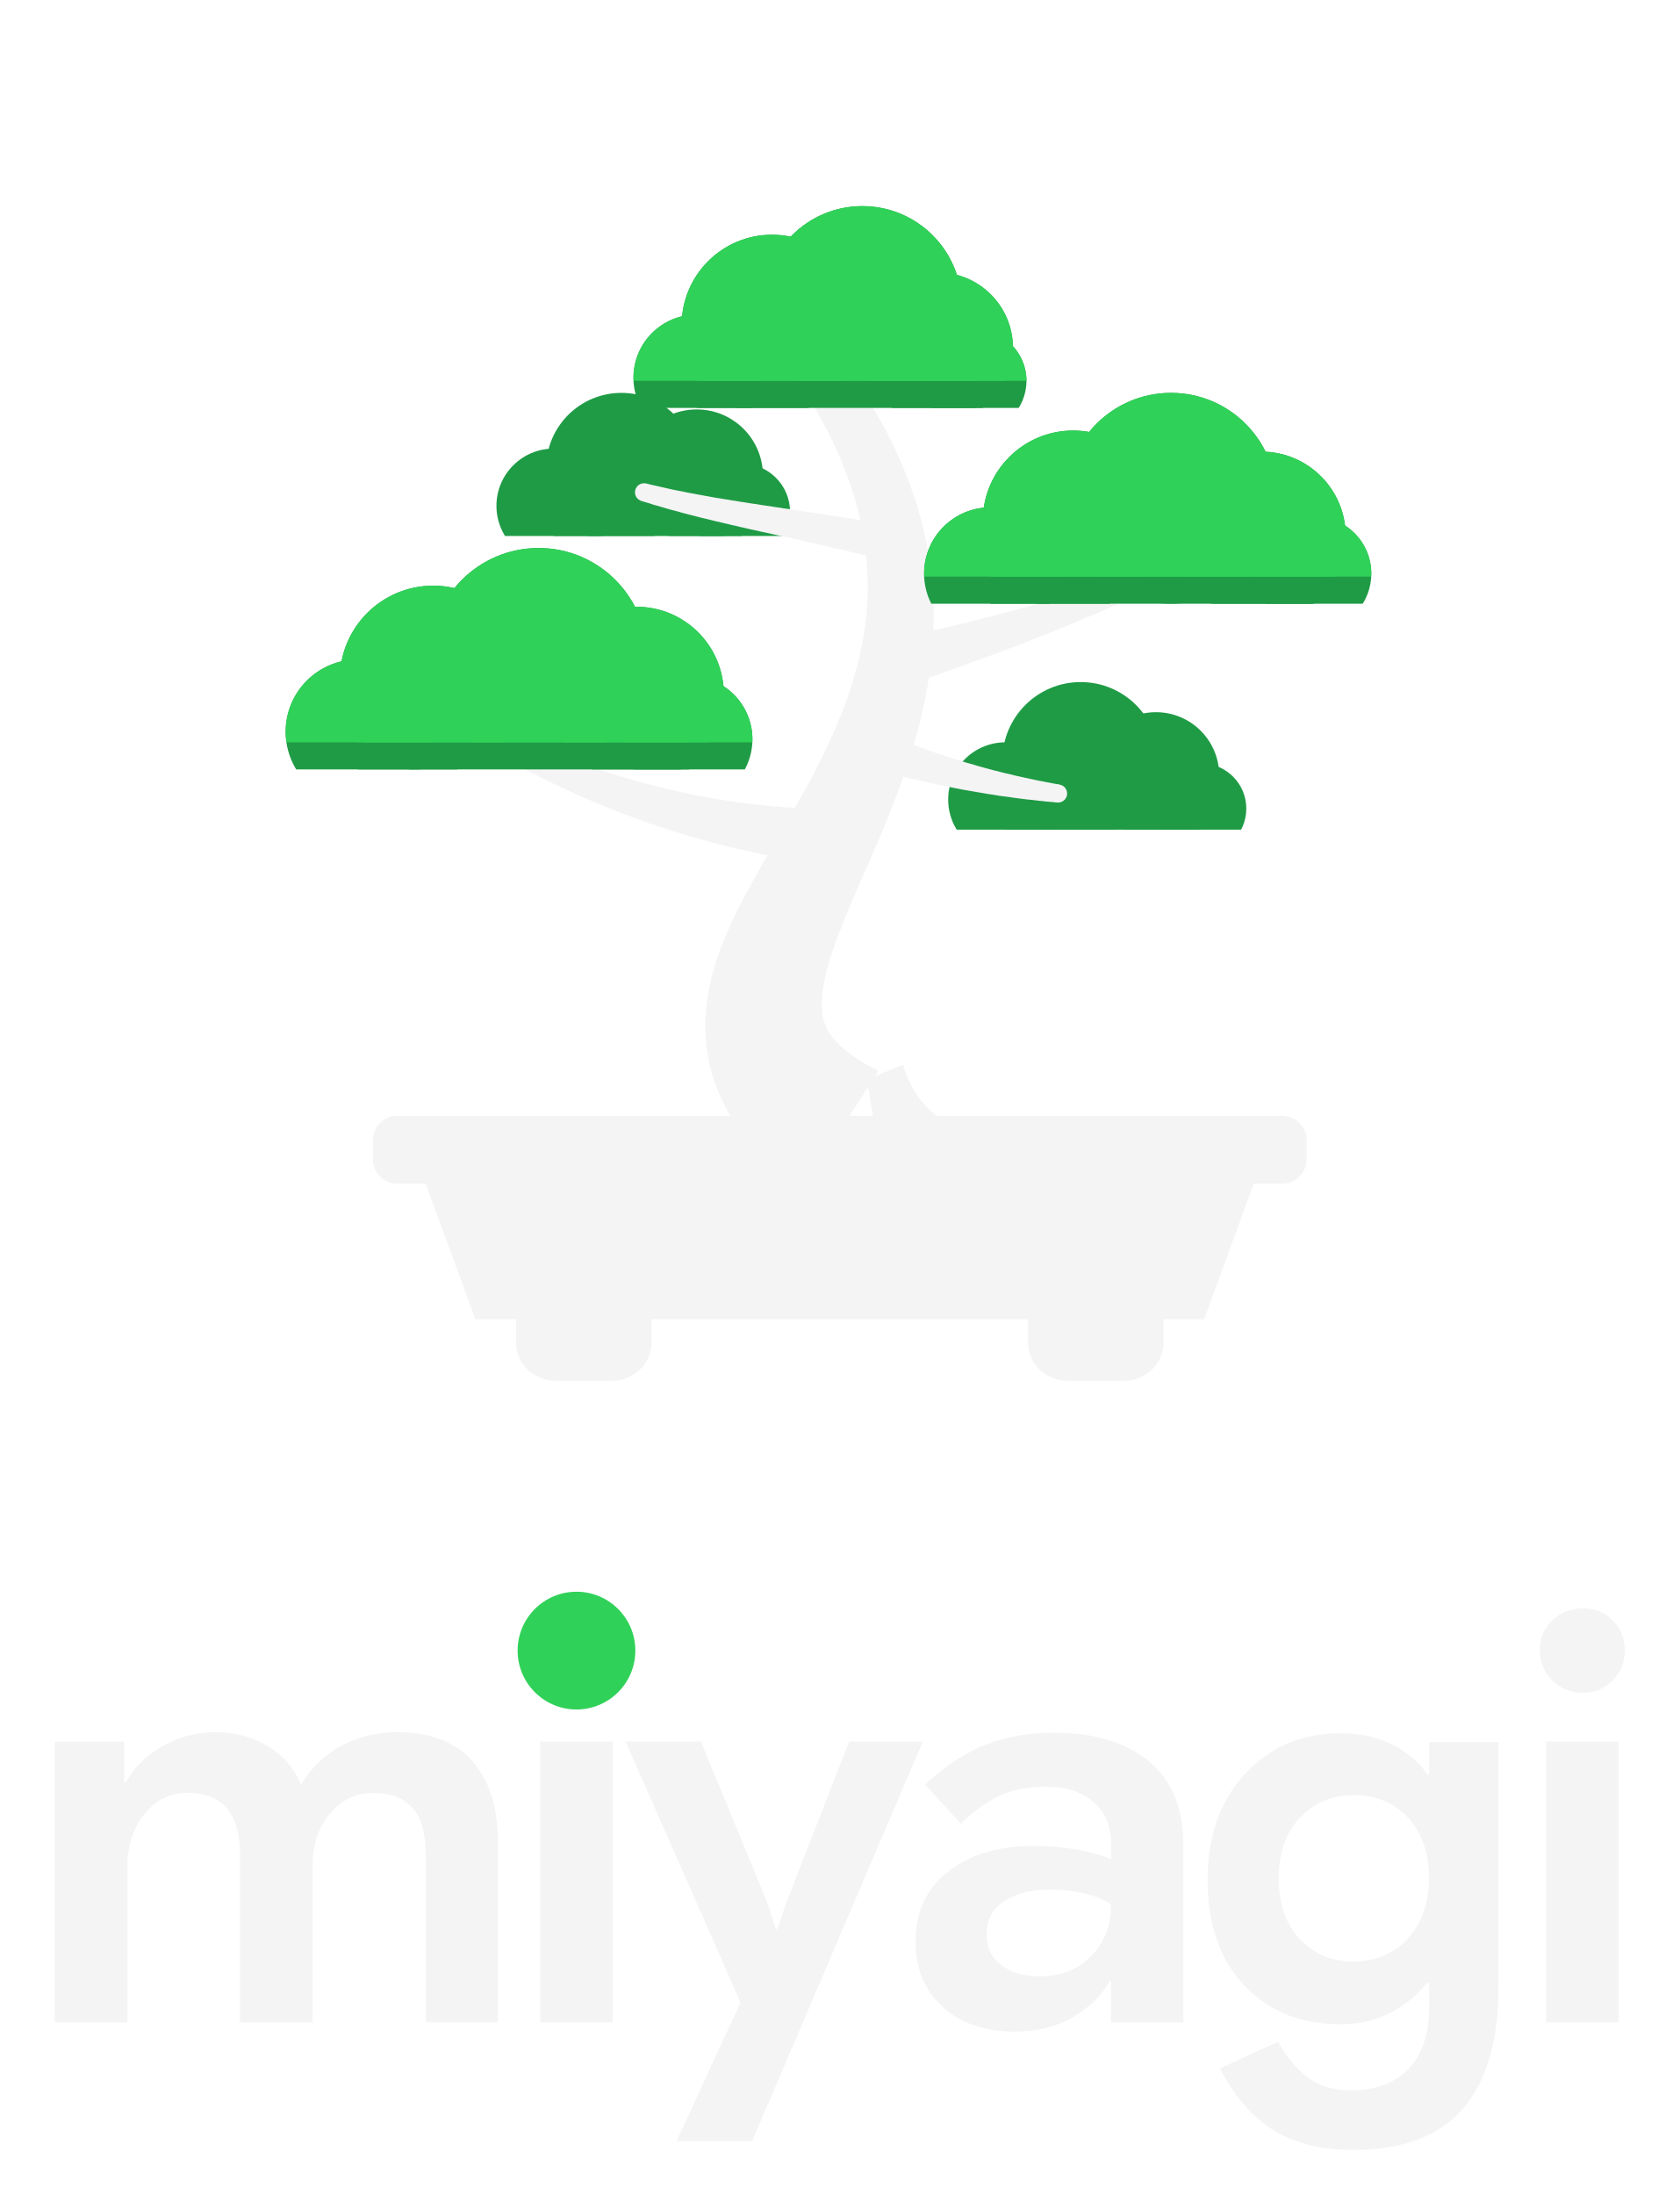
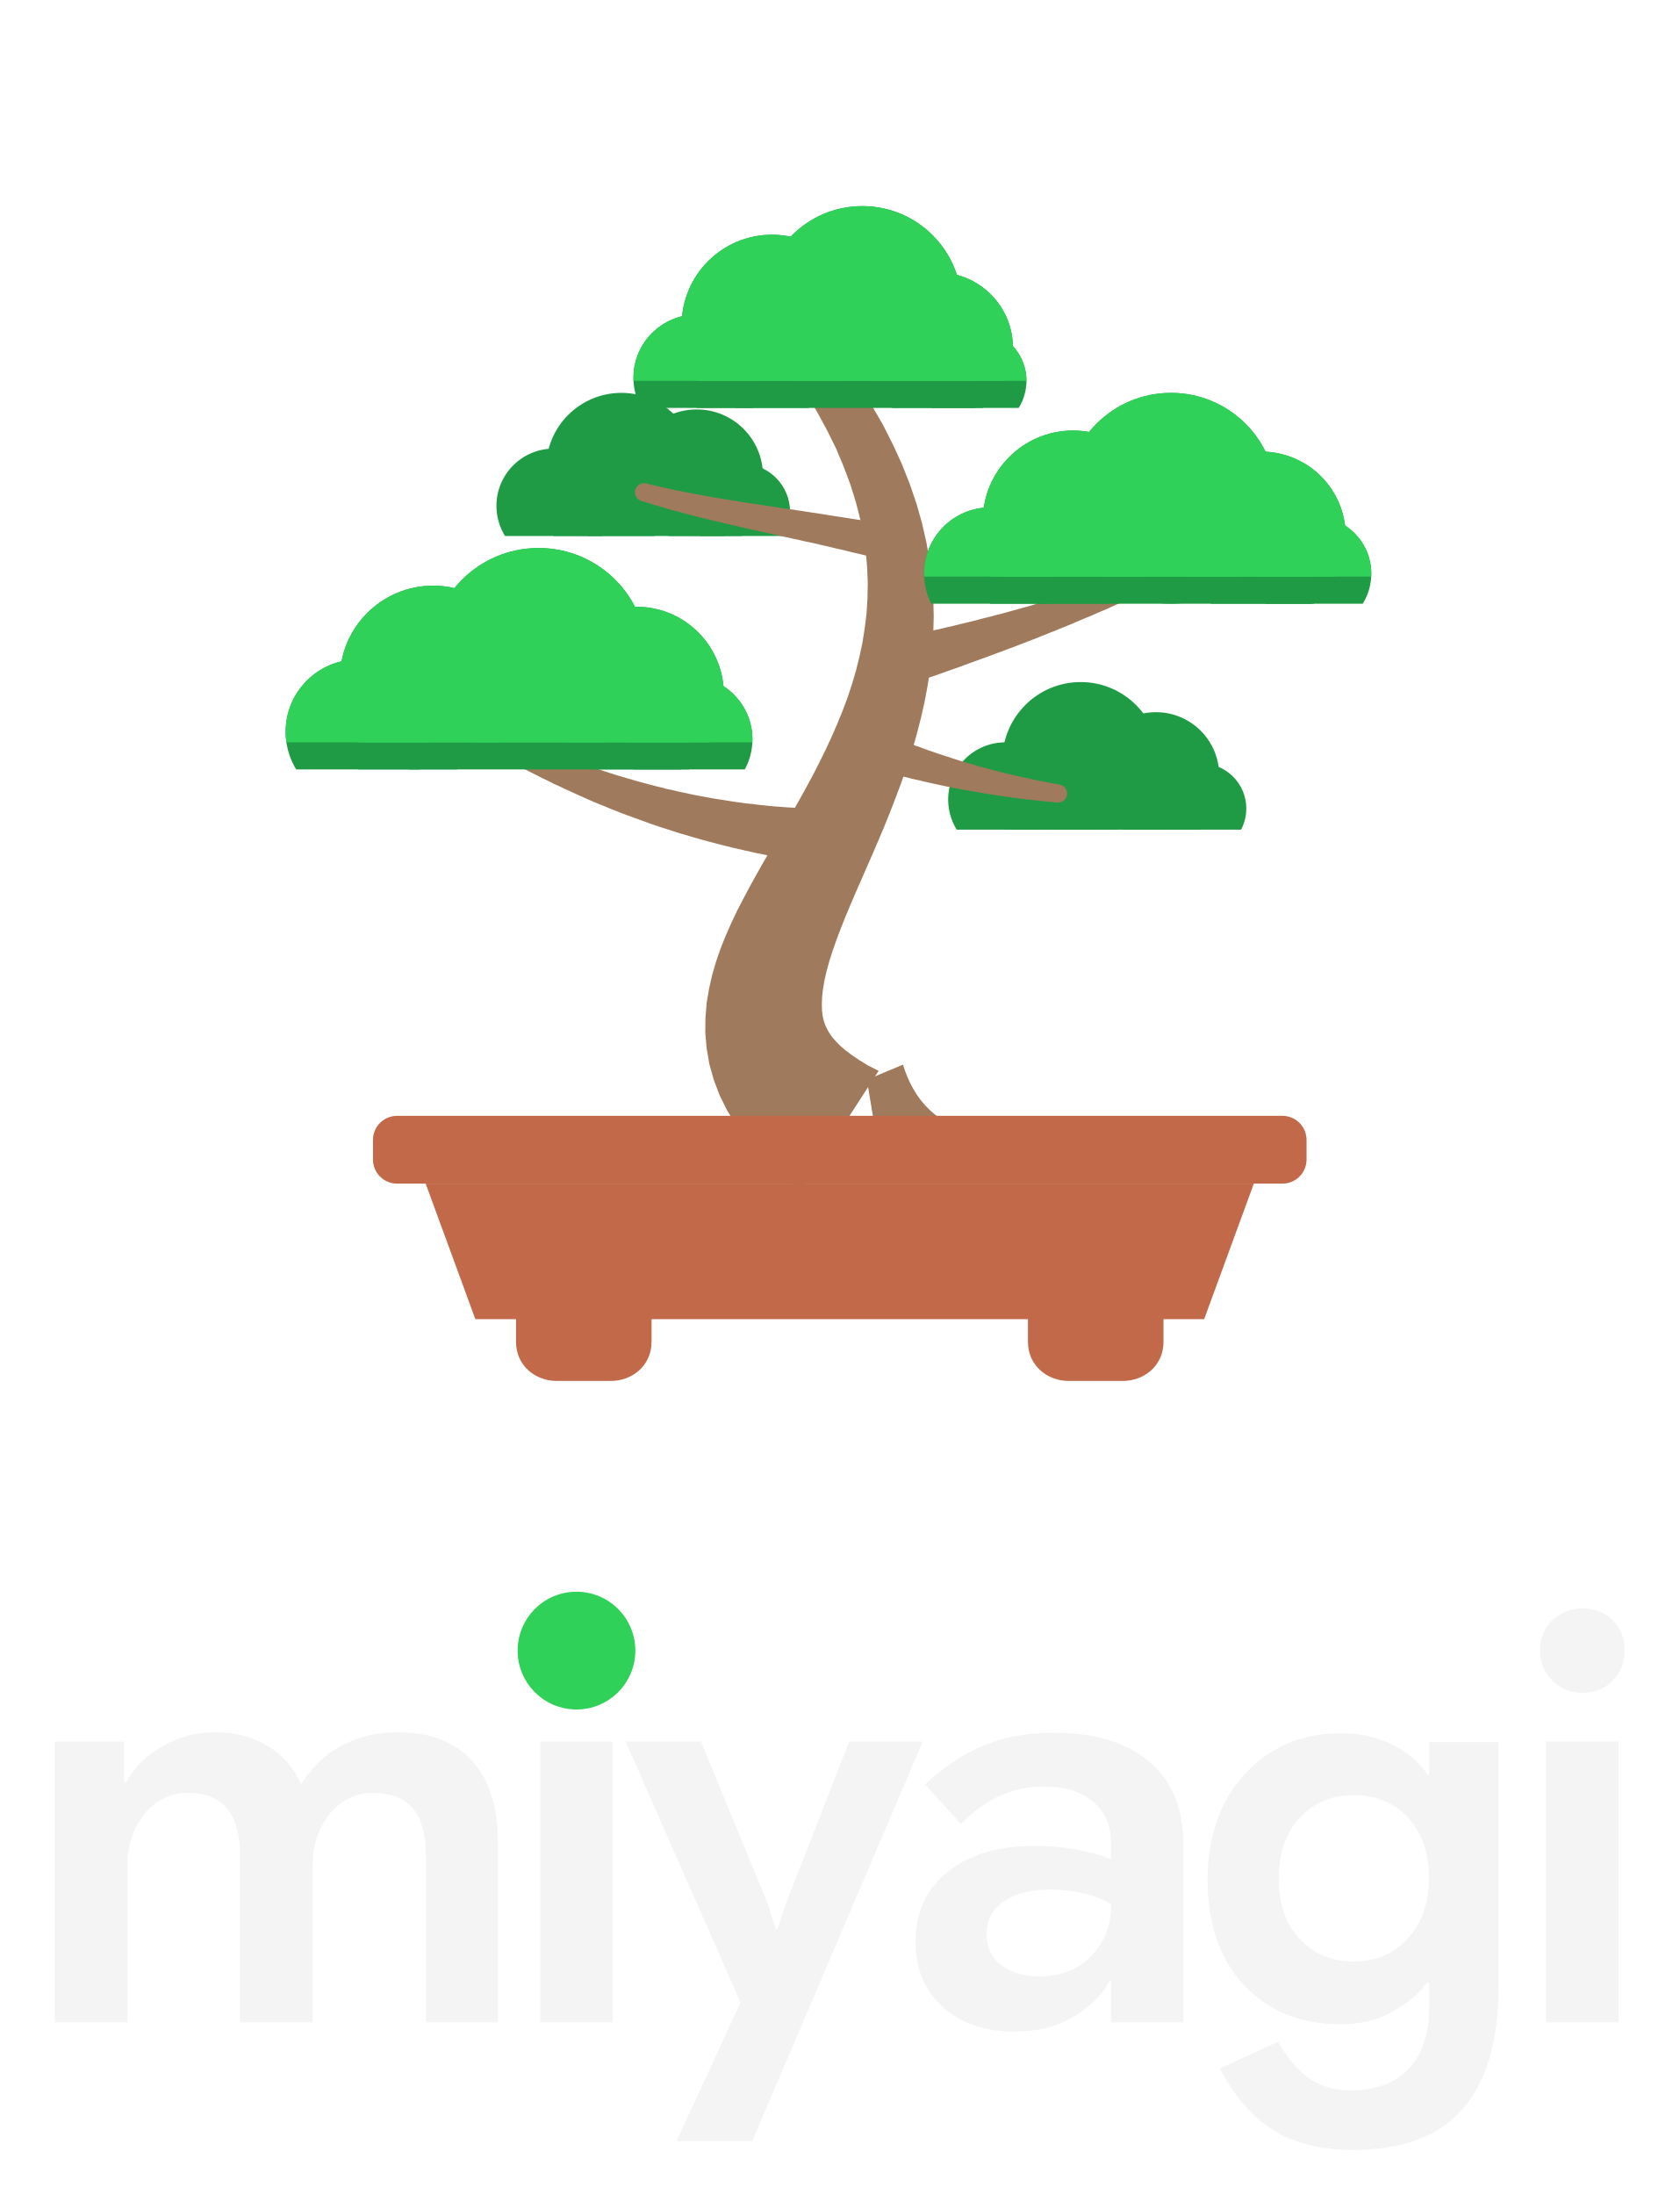
<svg xmlns="http://www.w3.org/2000/svg" viewBox="0 0 306.7 400.3" width="613" height="801">
  <svg x="15.867" y="0" width="275" height="275" viewBox="0 0 100 100">
    <g>
      <g data-part="depth">
        <clipPath id="t6bk0">
          <rect x="-10" y="-10" width="120" height="45.5" />
        </clipPath>
        <g fill="#1f9b45" clip-path="url(#t6bk0)">
          <circle cx="31" cy="33.5" r="3.8" />
          <circle cx="35.5" cy="31" r="5" />
          <circle cx="40.5" cy="31.5" r="4.4" />
          <circle cx="43.5" cy="33.9" r="3.2" />
          <rect x="31" y="32.3" width="12.5" height="3.2" />
        </g>
      </g>
      <g data-part="depth">
        <clipPath id="t6bk1">
          <rect x="-10" y="-10" width="120" height="65" />
        </clipPath>
        <g fill="#1f9b45" clip-path="url(#t6bk1)">
          <circle cx="61" cy="53" r="3.8" />
          <circle cx="66" cy="50.4" r="5.2" />
          <circle cx="71" cy="51.4" r="4.2" />
          <circle cx="74" cy="53.6" r="3" />
          <rect x="61" y="52" width="13" height="3" />
        </g>
      </g>
-       <g fill="#f4f4f5">
+       <g fill="#a07a5c">
        <g data-part="trunk">
          <path d="M53.66 34.83L53.31 34.77L52.96 34.71L52.62 34.66L52.28 34.6L51.94 34.54L51.61 34.49L51.28 34.43L50.95 34.38L50.63 34.33L50.3 34.28L49.98 34.23L49.66 34.18L49.34 34.13L49.03 34.08L48.72 34.03L48.41 33.98L48.1 33.94L47.79 33.89L47.49 33.84L47.19 33.8L46.89 33.75L46.59 33.71L46.29 33.67L46 33.62L45.7 33.58L45.41 33.53L45.12 33.49L44.83 33.45L44.55 33.4L44.26 33.36L43.98 33.32L43.69 33.27L43.41 33.23L43.13 33.18L42.85 33.14L42.57 33.09L42.3 33.05L42.02 33L41.75 32.96L41.47 32.91L41.2 32.86L40.93 32.81L40.65 32.76L40.38 32.71L40.11 32.66L39.84 32.61L39.57 32.55L39.3 32.5L39.04 32.45L38.77 32.39L38.5 32.33L38.23 32.27L37.96 32.21L37.7 32.15L37.43 32.09L37.16 32.02L36.84 33.18L37.11 33.26L37.38 33.34L37.64 33.43L37.91 33.5L38.18 33.58L38.45 33.66L38.72 33.74L38.99 33.81L39.26 33.88L39.53 33.96L39.8 34.03L40.07 34.1L40.35 34.17L40.62 34.24L40.89 34.31L41.16 34.37L41.44 34.44L41.71 34.51L41.99 34.57L42.27 34.64L42.54 34.7L42.82 34.77L43.1 34.83L43.38 34.9L43.66 34.96L43.95 35.03L44.23 35.09L44.52 35.15L44.8 35.22L45.09 35.28L45.38 35.34L45.67 35.41L45.96 35.47L46.25 35.54L46.55 35.6L46.84 35.67L47.14 35.73L47.44 35.8L47.74 35.87L48.04 35.93L48.35 36L48.65 36.07L48.96 36.14L49.27 36.21L49.58 36.29L49.89 36.36L50.21 36.43L50.53 36.51L50.85 36.59L51.17 36.66L51.49 36.74L51.82 36.82L52.15 36.91L52.48 36.99L52.81 37.08L53.14 37.17Z" />
          <circle cx="37" cy="32.6" r="0.6" />
          <path d="M51.36 50.72L51.6 50.78L51.83 50.85L52.07 50.91L52.3 50.97L52.53 51.04L52.76 51.1L53 51.16L53.23 51.22L53.46 51.28L53.69 51.34L53.92 51.4L54.15 51.46L54.38 51.51L54.61 51.57L54.84 51.63L55.07 51.68L55.3 51.73L55.53 51.79L55.76 51.84L55.98 51.89L56.21 51.94L56.44 51.99L56.67 52.04L56.9 52.09L57.13 52.14L57.36 52.18L57.59 52.23L57.82 52.27L58.05 52.32L58.28 52.36L58.51 52.4L58.74 52.44L58.97 52.48L59.2 52.52L59.44 52.56L59.67 52.6L59.9 52.64L60.13 52.67L60.37 52.71L60.6 52.75L60.83 52.78L61.07 52.81L61.3 52.84L61.54 52.88L61.78 52.91L62.01 52.94L62.25 52.97L62.49 53L62.73 53.02L62.97 53.05L63.21 53.08L63.45 53.1L63.69 53.13L63.93 53.15L64.18 53.17L64.42 53.19L64.58 52.01L64.34 51.96L64.11 51.92L63.87 51.87L63.64 51.83L63.4 51.78L63.17 51.74L62.94 51.69L62.71 51.64L62.48 51.59L62.25 51.54L62.03 51.49L61.8 51.44L61.57 51.39L61.35 51.33L61.12 51.28L60.9 51.23L60.67 51.17L60.45 51.11L60.23 51.06L60.01 51L59.79 50.94L59.57 50.88L59.35 50.82L59.13 50.76L58.91 50.69L58.69 50.63L58.47 50.57L58.25 50.5L58.04 50.44L57.82 50.37L57.6 50.3L57.39 50.23L57.17 50.16L56.96 50.09L56.74 50.02L56.53 49.95L56.31 49.88L56.1 49.8L55.88 49.73L55.67 49.65L55.45 49.57L55.24 49.49L55.02 49.42L54.81 49.34L54.6 49.25L54.38 49.17L54.17 49.09L53.95 49L53.74 48.92L53.52 48.83L53.31 48.74L53.09 48.65L52.88 48.56L52.66 48.47L52.45 48.38L52.24 48.28Z" />
          <circle cx="64.5" cy="52.6" r="0.6" />
          <path d="M49.63 53.6L49.24 53.61L48.85 53.61L48.46 53.61L48.07 53.59L47.68 53.58L47.3 53.56L46.91 53.54L46.53 53.52L46.14 53.49L45.76 53.46L45.37 53.43L44.99 53.39L44.61 53.35L44.23 53.3L43.84 53.26L43.46 53.21L43.08 53.16L42.7 53.1L42.32 53.04L41.94 52.98L41.56 52.92L41.18 52.85L40.8 52.78L40.42 52.71L40.04 52.63L39.67 52.55L39.29 52.47L38.91 52.38L38.53 52.3L38.16 52.2L37.78 52.11L37.4 52.01L37.02 51.91L36.65 51.81L36.27 51.7L35.89 51.59L35.52 51.48L35.14 51.37L34.77 51.25L34.39 51.13L34.01 51L33.64 50.88L33.26 50.75L32.88 50.61L32.51 50.48L32.13 50.34L31.75 50.2L31.38 50.05L31 49.9L30.62 49.75L30.25 49.6L29.87 49.44L29.49 49.28L29.11 49.12L28.74 48.95L28.36 48.78L27.64 50.22L28.01 50.42L28.39 50.62L28.76 50.82L29.13 51.01L29.5 51.2L29.88 51.39L30.25 51.58L30.63 51.76L31 51.95L31.38 52.12L31.75 52.3L32.13 52.47L32.5 52.64L32.88 52.81L33.26 52.98L33.63 53.14L34.01 53.3L34.39 53.45L34.77 53.61L35.15 53.76L35.53 53.91L35.91 54.05L36.29 54.19L36.68 54.33L37.06 54.47L37.44 54.61L37.83 54.74L38.21 54.87L38.6 54.99L38.99 55.12L39.37 55.24L39.76 55.35L40.15 55.47L40.54 55.58L40.93 55.69L41.33 55.8L41.72 55.9L42.11 56L42.51 56.1L42.9 56.2L43.3 56.29L43.7 56.38L44.1 56.47L44.49 56.56L44.9 56.64L45.3 56.72L45.7 56.8L46.1 56.87L46.51 56.94L46.91 57.01L47.32 57.08L47.73 57.14L48.14 57.21L48.55 57.27L48.96 57.33L49.37 57.4Z" />
          <circle cx="28" cy="49.5" r="0.8" />
          <path d="M54.04 45.59L54.32 45.48L54.61 45.38L54.89 45.28L55.17 45.17L55.45 45.07L55.74 44.97L56.02 44.87L56.3 44.78L56.58 44.68L56.86 44.58L57.14 44.48L57.42 44.38L57.71 44.28L57.99 44.18L58.27 44.08L58.55 43.97L58.83 43.87L59.11 43.77L59.39 43.67L59.67 43.57L59.95 43.46L60.23 43.36L60.52 43.25L60.8 43.15L61.08 43.04L61.36 42.94L61.65 42.83L61.93 42.72L62.22 42.61L62.5 42.5L62.79 42.39L63.08 42.28L63.36 42.16L63.65 42.05L63.94 41.93L64.23 41.82L64.52 41.7L64.81 41.58L65.11 41.46L65.4 41.34L65.7 41.21L65.99 41.09L66.29 40.96L66.59 40.84L66.89 40.71L67.19 40.58L67.49 40.45L67.8 40.32L68.1 40.18L68.41 40.04L68.72 39.91L69.03 39.77L69.34 39.63L69.66 39.48L69.97 39.34L70.29 39.19L69.71 37.81L69.39 37.93L69.07 38.04L68.75 38.16L68.43 38.27L68.11 38.39L67.8 38.5L67.48 38.6L67.17 38.71L66.86 38.82L66.56 38.92L66.25 39.02L65.94 39.12L65.64 39.22L65.34 39.32L65.04 39.41L64.74 39.51L64.44 39.6L64.14 39.69L63.84 39.78L63.55 39.87L63.25 39.95L62.96 40.04L62.67 40.13L62.38 40.21L62.09 40.29L61.8 40.37L61.51 40.45L61.22 40.53L60.93 40.61L60.64 40.69L60.35 40.76L60.07 40.84L59.78 40.91L59.49 40.98L59.21 41.06L58.92 41.13L58.64 41.2L58.35 41.27L58.06 41.34L57.78 41.41L57.49 41.48L57.21 41.54L56.92 41.61L56.64 41.68L56.35 41.74L56.06 41.81L55.78 41.87L55.49 41.93L55.2 42L54.91 42.06L54.62 42.12L54.33 42.18L54.04 42.24L53.75 42.3L53.45 42.36L53.16 42.41Z" />
          <circle cx="70" cy="38.5" r="0.75" />
          <path d="M52.58 71.01L51.87 70.65L51.28 70.29L50.78 69.95L50.36 69.63L50.02 69.34L49.75 69.06L49.52 68.8L49.34 68.55L49.19 68.3L49.06 68.03L48.95 67.73L48.87 67.39L48.82 67L48.81 66.57L48.83 66.08L48.89 65.56L48.99 64.98L49.13 64.37L49.31 63.72L49.53 63.03L49.78 62.32L50.06 61.58L50.37 60.8L50.7 60.01L51.05 59.19L51.42 58.35L51.8 57.48L52.19 56.59L52.58 55.68L52.97 54.76L53.35 53.81L53.73 52.83L54.1 51.84L54.45 50.83L54.79 49.8L55.09 48.75L55.37 47.67L55.62 46.58L55.83 45.47L56.01 44.33L56.13 43.18L56.21 42.01L56.24 40.82L56.21 39.62L56.12 38.4L55.97 37.16L55.75 35.91L55.46 34.64L55.1 33.37L54.66 32.08L54.15 30.78L53.55 29.47L52.88 28.14L52.11 26.81L51.26 25.46L50.32 24.1L47.68 25.9L48.46 27.2L49.15 28.47L49.76 29.7L50.27 30.92L50.71 32.1L51.07 33.25L51.36 34.38L51.57 35.48L51.73 36.56L51.82 37.61L51.86 38.64L51.84 39.65L51.78 40.64L51.66 41.61L51.51 42.57L51.31 43.51L51.08 44.43L50.81 45.35L50.51 46.25L50.18 47.13L49.82 48.01L49.44 48.88L49.04 49.74L48.62 50.59L48.19 51.43L47.74 52.26L47.28 53.09L46.81 53.91L46.35 54.72L45.87 55.53L45.41 56.34L44.94 57.14L44.49 57.94L44.04 58.75L43.61 59.56L43.19 60.37L42.8 61.19L42.43 62.03L42.09 62.88L41.79 63.74L41.53 64.64L41.32 65.56L41.16 66.51L41.08 67.49L41.07 68.49L41.16 69.52L41.34 70.56L41.63 71.6L42.02 72.63L42.52 73.64L43.12 74.62L43.81 75.56L44.59 76.46L45.45 77.33L46.4 78.16L47.42 78.99Z" />
          <circle cx="49" cy="25" r="1.6" />
        </g>
        <g data-part="roots">
          <path d="M40.6 75.2C43.8 74.7 45.6 72.9 46.3 70.2L49.2 71.6L48.4 75.2Z" />
          <path d="M59.4 75.2C56.4 74.7 54.9 72.9 54.2 70.6L51.8 71.6L52.4 75.2Z" />
        </g>
      </g>
      <g data-part="pads">
        <g fill="#1f9b45">
          <clipPath id="t6fd0">
            <rect x="-10" y="-10" width="120" height="61" />
          </clipPath>
          <g clip-path="url(#t6fd0)">
            <circle cx="18" cy="48.5" r="4.8" />
            <circle cx="23" cy="45" r="6.2" />
            <circle cx="30" cy="43.5" r="7.2" />
            <circle cx="36.5" cy="46" r="5.8" />
            <circle cx="40" cy="49" r="4.2" />
            <rect x="18" y="46.8" width="22" height="4.2" />
          </g>
        </g>
        <g fill="#30d158">
          <clipPath id="t6fl0">
            <rect x="-10" y="-10" width="120" height="59.2" />
          </clipPath>
          <g clip-path="url(#t6fl0)">
            <circle cx="18" cy="48.5" r="4.8" />
            <circle cx="23" cy="45" r="6.2" />
            <circle cx="30" cy="43.5" r="7.2" />
            <circle cx="36.5" cy="46" r="5.8" />
            <circle cx="40" cy="49" r="4.2" />
            <rect x="18" y="46.8" width="22" height="4.2" />
          </g>
        </g>
      </g>
      <g data-part="pads">
        <g fill="#1f9b45">
          <clipPath id="t6fd1">
            <rect x="-10" y="-10" width="120" height="50" />
          </clipPath>
          <g clip-path="url(#t6fd1)">
            <circle cx="60" cy="38" r="4.4" />
            <circle cx="65.5" cy="34.5" r="6" />
            <circle cx="72" cy="33" r="7" />
            <circle cx="78" cy="35.5" r="5.6" />
            <circle cx="81.5" cy="38" r="3.8" />
            <rect x="60" y="36.2" width="21.5" height="3.8" />
          </g>
        </g>
        <g fill="#30d158">
          <clipPath id="t6fl1">
            <rect x="-10" y="-10" width="120" height="48.2" />
          </clipPath>
          <g clip-path="url(#t6fl1)">
            <circle cx="60" cy="38" r="4.4" />
            <circle cx="65.5" cy="34.5" r="6" />
            <circle cx="72" cy="33" r="7" />
            <circle cx="78" cy="35.5" r="5.6" />
            <circle cx="81.5" cy="38" r="3.8" />
            <rect x="60" y="36.2" width="21.5" height="3.8" />
          </g>
        </g>
      </g>
      <g data-part="pads">
        <g fill="#1f9b45">
          <clipPath id="t6fd2">
            <rect x="-10" y="-10" width="120" height="37" />
          </clipPath>
          <g clip-path="url(#t6fd2)">
            <circle cx="40.5" cy="25" r="4.2" />
            <circle cx="45.5" cy="21.5" r="6" />
            <circle cx="51.5" cy="20.2" r="6.6" />
            <circle cx="56.5" cy="23" r="5" />
            <circle cx="59" cy="25.2" r="3.4" />
            <rect x="40.5" y="23.6" width="18.5" height="3.4" />
          </g>
        </g>
        <g fill="#30d158">
          <clipPath id="t6fl2">
            <rect x="-10" y="-10" width="120" height="35.2" />
          </clipPath>
          <g clip-path="url(#t6fl2)">
            <circle cx="40.5" cy="25" r="4.2" />
            <circle cx="45.5" cy="21.5" r="6" />
            <circle cx="51.5" cy="20.2" r="6.6" />
            <circle cx="56.5" cy="23" r="5" />
            <circle cx="59" cy="25.2" r="3.4" />
            <rect x="40.5" y="23.6" width="18.5" height="3.4" />
          </g>
        </g>
      </g>
    </g>
-     <g data-part="pot" fill="#f4f4f5">
+     <g data-part="pot" fill="#c2694a">
      <rect x="19" y="74" width="62" height="4.5" rx="1.6" />
      <path d="M22.5 78.5H77.5L74.2 87.5H25.8Z" />
      <path d="M28.5 87.4H37.5V89C37.5 90.6 36.2 91.6 34.8 91.6H31.2C29.8 91.6 28.5 90.6 28.5 89Z" />
      <path d="M62.5 87.4H71.5V89C71.5 90.6 70.2 91.6 68.8 91.6H65.2C63.8 91.6 62.5 90.6 62.5 89Z" />
    </g>
  </svg>
  <g transform="translate(3.87 369.00) scale(0.05)">
    <path fill="#f4f4f5" d="M122.667 0.0Q122.667 0.0 122.667 0.0Q122.667 0.0 122.667 0.0V-1025.333Q122.667 -1025.333 122.667 -1025.333Q122.667 -1025.333 122.667 -1025.333H376.003Q376.003 -1025.333 376.003 -1025.333Q376.003 -1025.333 376.003 -1025.333V-846L353.003 -876H382.669Q426.003 -956.667 516.003 -1008Q606.003 -1059.334 708.67 -1059.334Q817.336 -1059.334 901.003 -1008.667Q984.67 -958 1022.003 -868.667Q1082.003 -964.667 1173.336 -1012Q1264.67 -1059.334 1373.336 -1059.334Q1554.67 -1059.334 1648.003 -953.667Q1741.337 -848 1741.337 -656.667V0.0Q1741.337 0.0 1741.337 0.0Q1741.337 0.0 1741.337 0.0H1478Q1478 0.0 1478 0.0Q1478 0.0 1478 0.0V-610.666Q1478 -725.332 1430.334 -781.332Q1382.668 -837.331 1285.013 -837.331Q1190.669 -837.331 1127.669 -761.665Q1064.67 -685.999 1064.67 -574V0.0Q1064.67 0.0 1064.67 0.0Q1064.67 0.0 1064.67 0.0H799.333Q799.333 0.0 799.333 0.0Q799.333 0.0 799.333 0.0V-609.333Q799.333 -723.999 751.667 -780.998Q704.001 -837.998 607.839 -837.998Q513.335 -837.998 450.669 -760.665Q388.003 -683.333 388.003 -571.333V0.0Q388.003 0.0 388.003 0.0Q388.003 0.0 388.003 0.0Z M1896 0.0Q1896 0.0 1896 0.0Q1896 0.0 1896 0.0V-1025.333Q1896 -1025.333 1896 -1025.333Q1896 -1025.333 1896 -1025.333H2160.669Q2160.669 -1025.333 2160.669 -1025.333Q2160.669 -1025.333 2160.669 -1025.333V0.0Q2160.669 0.0 2160.669 0.0Q2160.669 0.0 2160.669 0.0Z M2393.666 434Q2393.666 434 2393.666 434Q2393.666 434 2393.666 434L2655.333 -132.667L2659.333 0.0L2207.666 -1025.333Q2207.666 -1025.333 2207.666 -1025.333Q2207.666 -1025.333 2207.666 -1025.333H2483.003Q2483.003 -1025.333 2483.003 -1025.333Q2483.003 -1025.333 2483.003 -1025.333L2727.001 -432.67L2755.764 -341.336H2762.668L2793.668 -434.003L3024.333 -1025.333Q3024.333 -1025.333 3024.333 -1025.333Q3024.333 -1025.333 3024.333 -1025.333H3293.336Q3293.336 -1025.333 3293.336 -1025.333Q3293.336 -1025.333 3293.336 -1025.333L2670.003 434Q2670.003 434 2670.003 434Q2670.003 434 2670.003 434Z M3629.666 34Q3465.666 34 3366.333 -55.833Q3267 -145.666 3267 -293.666Q3267 -458.666 3386.833 -551.333Q3506.666 -644 3698.333 -644Q3783 -644 3857 -630.333Q3930.999 -616.667 3981 -596V-652Q3981 -750 3915.667 -805.333Q3850.334 -860.665 3741.001 -860.665Q3645.334 -860.665 3571.667 -825.832Q3498 -790.999 3432.333 -724.666Q3432.333 -724.666 3432.333 -724.666Q3432.333 -724.666 3432.333 -724.666L3301.333 -868.667Q3301.333 -868.667 3301.333 -868.667Q3301.333 -868.667 3301.333 -868.667Q3412.333 -970 3522.334 -1013.667Q3632.335 -1057.333 3773.002 -1057.333Q3995.669 -1057.333 4120.336 -952Q4245.003 -846.667 4245.003 -650V0.0Q4245.003 0.0 4245.003 0.0Q4245.003 0.0 4245.003 0.0H3981Q3981 0.0 3981 0.0Q3981 0.0 3981 0.0V-230.333L4041.666 -150.333H3975Q3934.333 -73 3842.666 -19.5Q3751 34 3629.666 34ZM3721.001 -167.668Q3836.001 -167.668 3908.5 -242.334Q3981 -317 3981 -426.666V-430.666Q3941.667 -456.666 3882.667 -470.666Q3823.667 -484.666 3759.001 -484.666Q3655.668 -484.666 3591.002 -442.666Q3526.336 -400.666 3526.336 -321.334Q3526.336 -249.001 3580.335 -208.334Q3634.335 -167.668 3721.001 -167.668Z M4865.0 466Q4687.5 466.0 4571.75 392.5Q4456.0 319 4378.5 168.5Q4378.5 168.5 4378.5 168.5Q4378.5 168.5 4378.5 168.5L4591.0 71Q4591.0 71 4591.0 71.0Q4591.0 71 4591.0 71Q4638.0 155.5 4700.5 202.0Q4763.0 248.5 4858.0 248.5Q4993.0 248.5 5068.25 169.25Q5143.5 90.0 5143.0 -58V-144.5H5135.0Q5088.0 -82.5 5006.75 -37.75Q4925.5 7.0 4819.0 7Q4601.0 7 4467.25 -135.0Q4333.5 -277.0 4333.5 -520.0Q4333.5 -760.0 4470.75 -907.75Q4608.0 -1055.5 4819.5 -1055.5Q4928.0 -1055.5 5011.0 -1012.75Q5094.0 -970 5137.0 -904H5189.5L5143.0 -866.5V-1023Q5143.0 -1023 5143.0 -1023.0Q5143.0 -1023 5143.0 -1023H5396.0Q5396.0 -1023 5396.0 -1023.0Q5396.0 -1023 5396.0 -1023V-126.5Q5396.0 164 5266.5 315.0Q5137.0 466 4865.0 466ZM4866.5 -222.0Q4988.0 -222 5065.0 -306.25Q5142.0 -390.5 5142.0 -527Q5142.0 -665 5065.5 -747.25Q4989.0 -829.5 4867.5 -829.5Q4748.5 -829.5 4671.0 -747.5Q4593.5 -665.5 4593.5 -526.0Q4593.5 -384.0 4671.25 -303.0Q4749.0 -222 4866.5 -222.0Z M5570 0.0Q5570 0.0 5570 0.0Q5570 0.0 5570 0.0V-1025.333Q5570 -1025.333 5570 -1025.333Q5570 -1025.333 5570 -1025.333H5834.669Q5834.669 -1025.333 5834.669 -1025.333Q5834.669 -1025.333 5834.669 -1025.333V0.0Q5834.669 0.0 5834.669 0.0Q5834.669 0.0 5834.669 0.0ZM5703.001 -1203.332Q5638.001 -1203.332 5592.667 -1248.333Q5547.333 -1293.333 5547.333 -1358.334Q5547.333 -1424.668 5592.667 -1468.001Q5638.001 -1511.335 5703.001 -1511.335Q5769.335 -1511.335 5813.335 -1468.001Q5857.336 -1424.668 5857.336 -1358.334Q5857.336 -1293.333 5813.335 -1248.333Q5769.335 -1203.332 5703.001 -1203.332Z" />
    <circle cx="2028.3" cy="-1357.3" r="215.0" fill="#30d158" />
  </g>
</svg>
